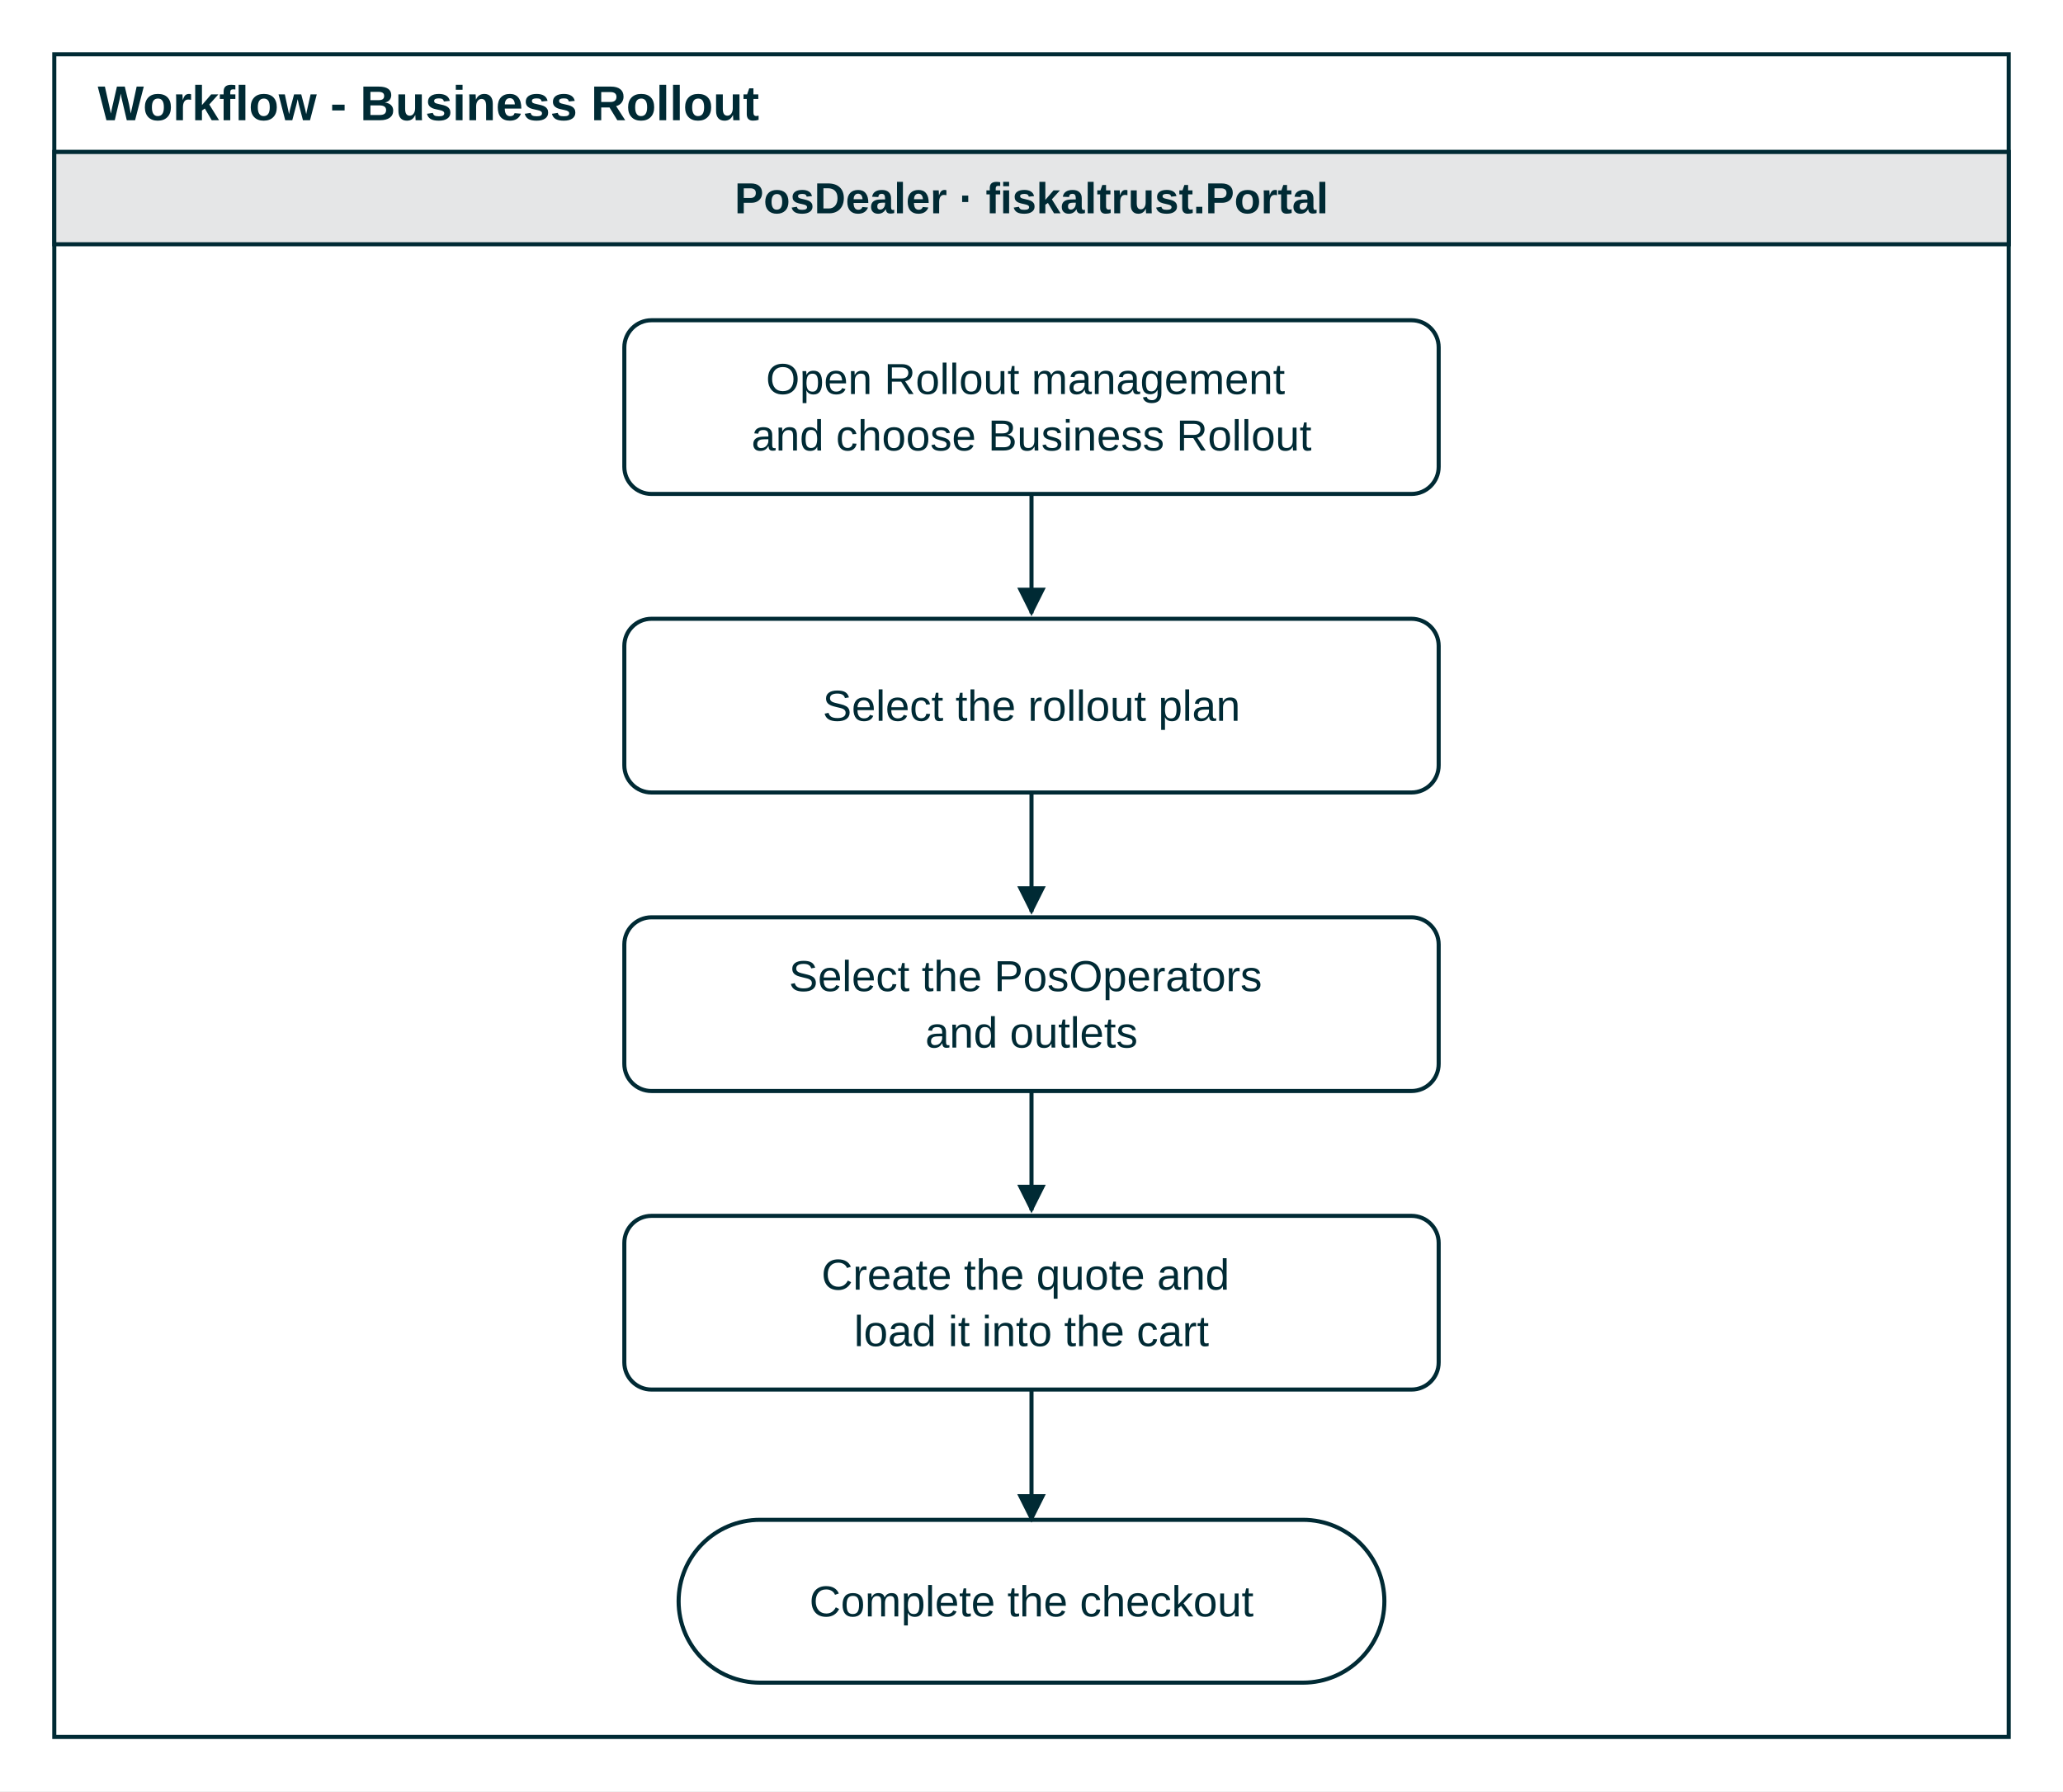
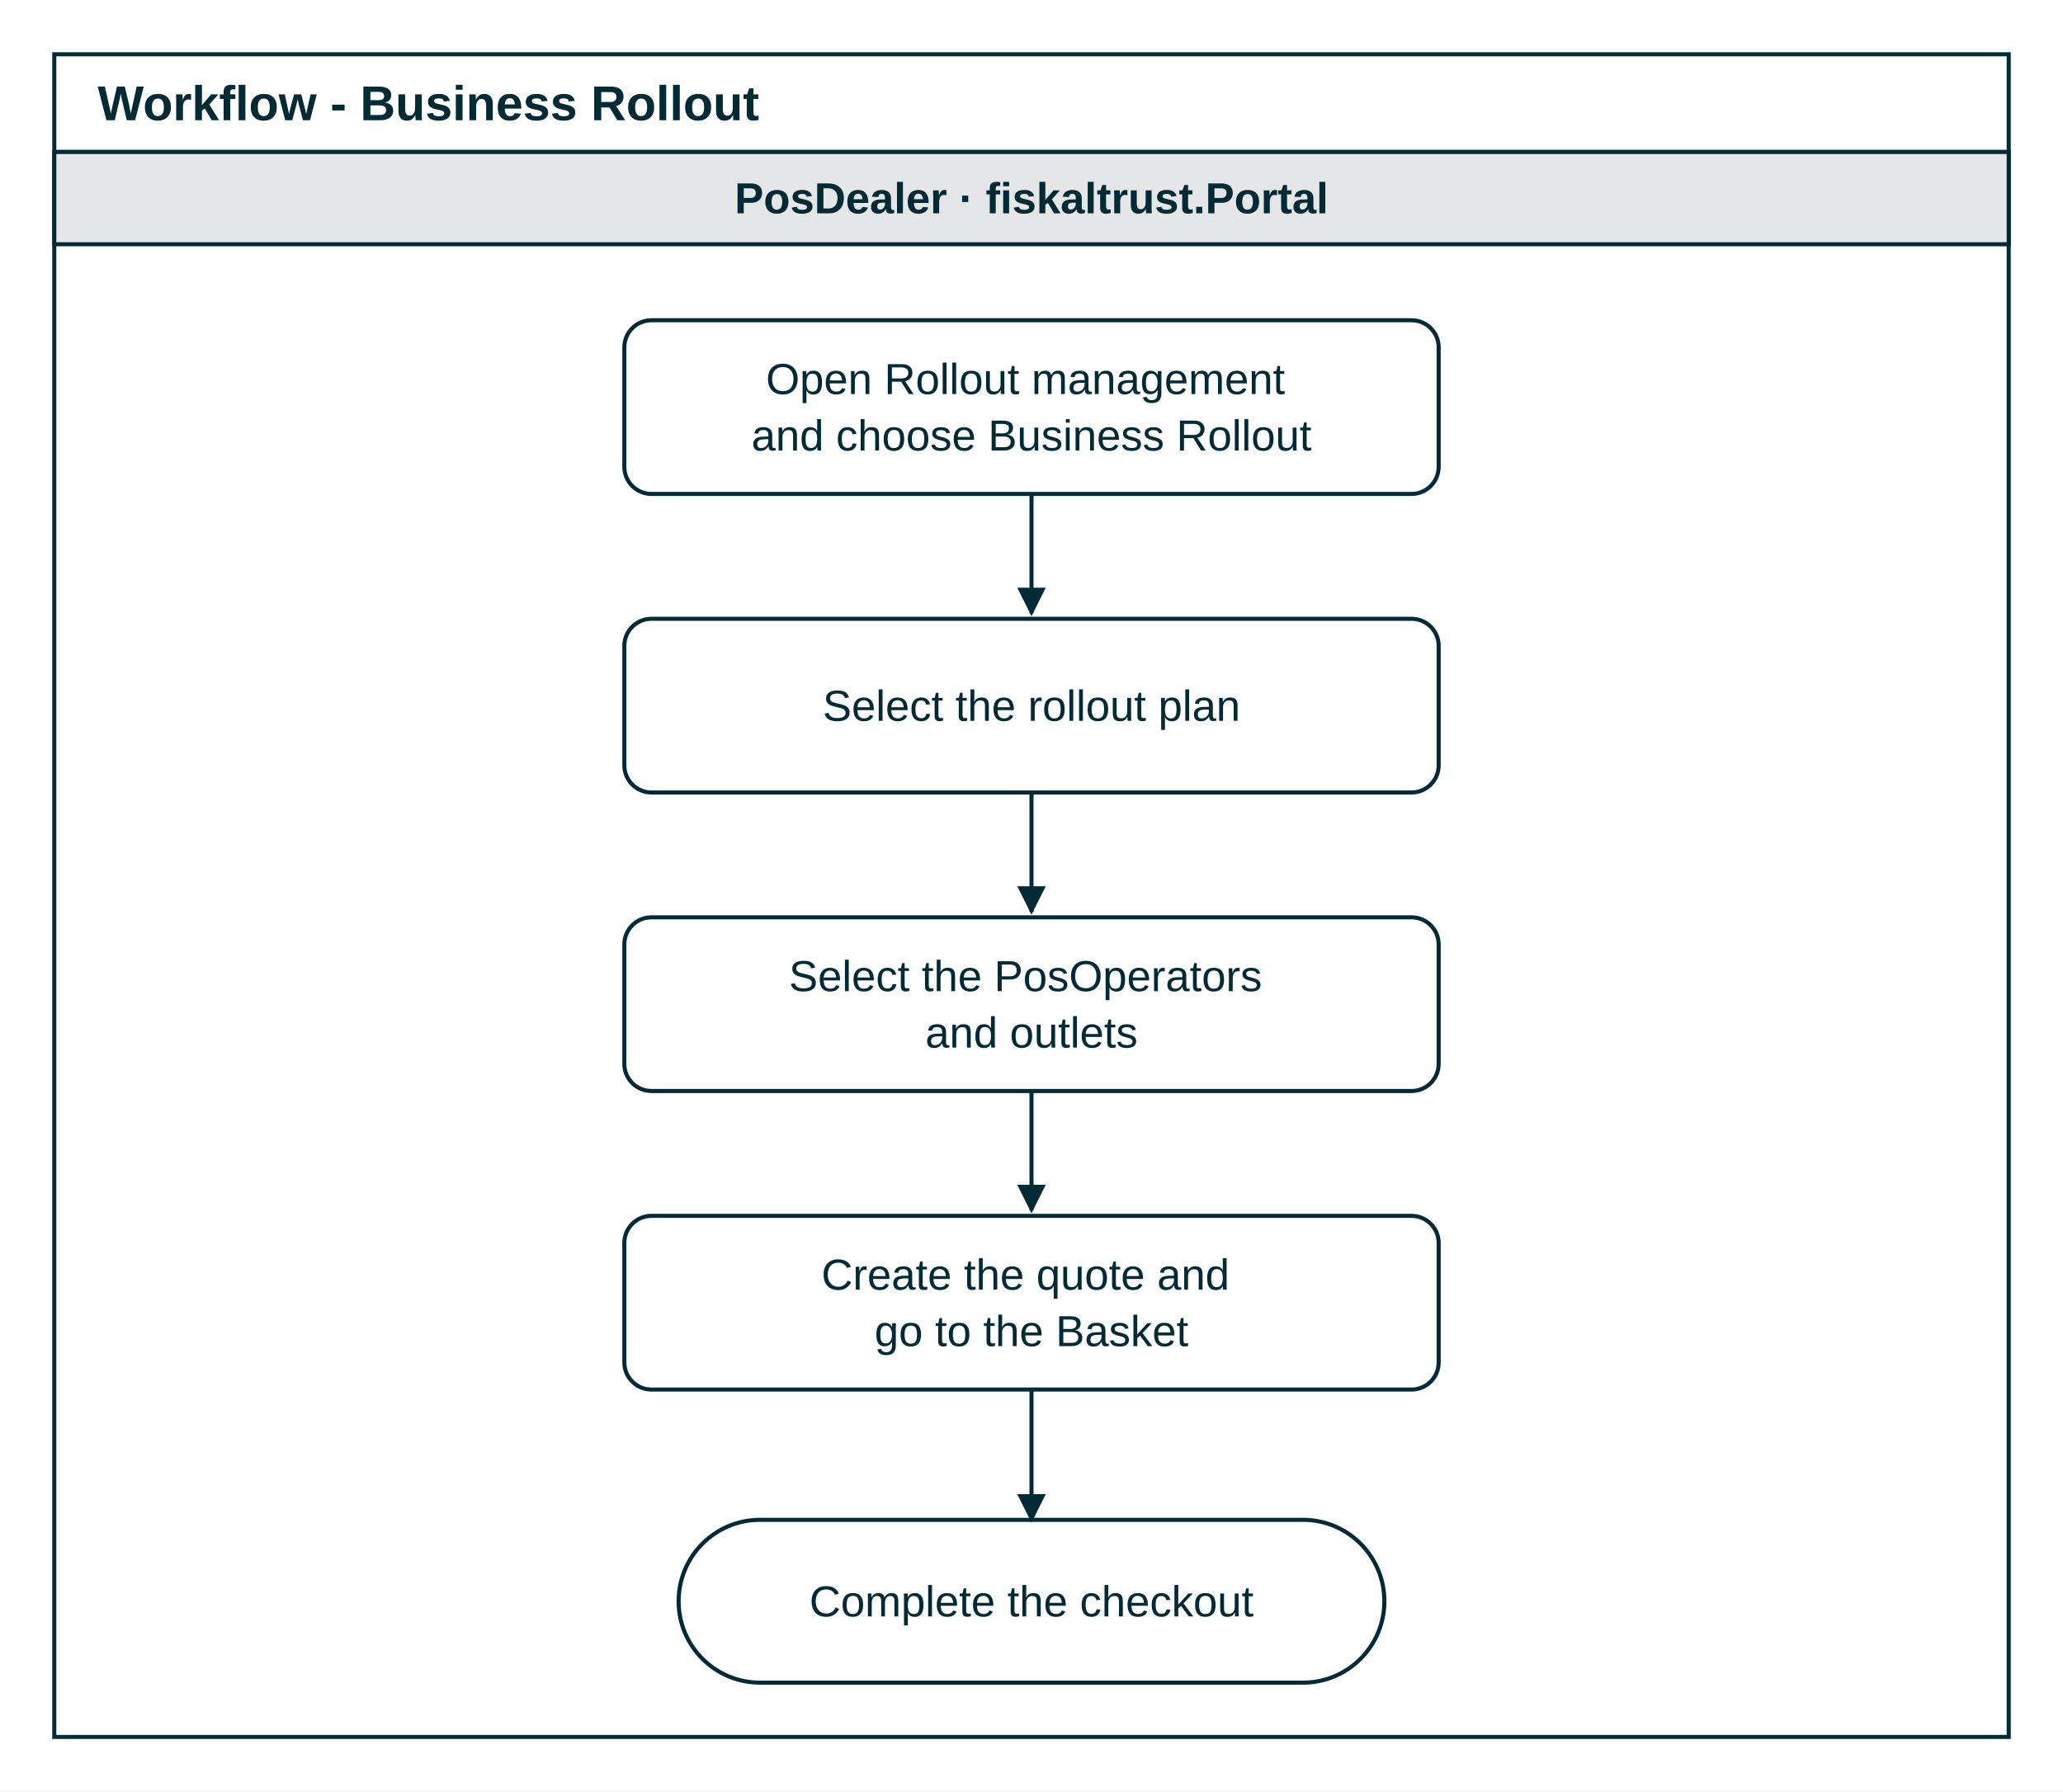
<svg xmlns="http://www.w3.org/2000/svg" width="760" height="660" viewBox="0 0 760 660" font-family="IBM Plex Sans, Helvetica Neue, Arial, sans-serif">
  <defs>
    <marker id="ah" viewBox="0 0 10 10" refX="9" refY="5" markerWidth="7" markerHeight="7" orient="auto-start-reverse">
      <path d="M0,0 L10,5 L0,10 z" fill="#002A34" />
    </marker>
  </defs>
  <rect x="0" y="0" width="760" height="660" fill="#FFFFFF" />
  <rect x="20" y="20" width="720" height="620" fill="#FFFFFF" stroke="#002A34" stroke-width="1.5" />
  <line x1="20" y1="56" x2="740" y2="56" stroke="#002A34" stroke-width="1.5" />
  <text text-anchor="start" font-size="18" font-weight="600" fill="#002A34">
    <tspan x="36" y="44.3">Workflow - Business Rollout</tspan>
  </text>
  <rect x="20" y="56" width="720" height="34" fill="#E5E6E7" stroke="#002A34" stroke-width="1.5" />
  <text text-anchor="middle" font-size="16" font-weight="600" fill="#002A34">
    <tspan x="380.0" y="78.6">PosDealer · fiskaltrust.Portal</tspan>
  </text>
  <rect x="230.0" y="118.0" width="300" height="64" rx="10" fill="#FFFFFF" stroke="#002A34" stroke-width="1.5" />
  <text text-anchor="middle" font-size="16" fill="#002A34">
    <tspan x="380" y="145.2">Open Rollout management</tspan>
    <tspan x="380" y="166.0">and choose Business Rollout</tspan>
  </text>
  <rect x="230.0" y="228.0" width="300" height="64" rx="10" fill="#FFFFFF" stroke="#002A34" stroke-width="1.5" />
  <text text-anchor="middle" font-size="16" fill="#002A34">
    <tspan x="380" y="265.6">Select the rollout plan</tspan>
  </text>
  <rect x="230.0" y="338.0" width="300" height="64" rx="10" fill="#FFFFFF" stroke="#002A34" stroke-width="1.5" />
  <text text-anchor="middle" font-size="16" fill="#002A34">
    <tspan x="380" y="365.2">Select the PosOperators</tspan>
    <tspan x="380" y="386.0">and outlets</tspan>
  </text>
  <rect x="230.0" y="448.0" width="300" height="64" rx="10" fill="#FFFFFF" stroke="#002A34" stroke-width="1.5" />
  <text text-anchor="middle" font-size="16" fill="#002A34">
    <tspan x="380" y="475.2">Create the quote and</tspan>
-     <tspan x="380" y="496.0">load it into the cart</tspan>
+     <tspan x="380" y="496.0">go to the Basket</tspan>
  </text>
  <rect x="250.0" y="560.0" width="260" height="60" rx="30.0" fill="#FFFFFF" stroke="#002A34" stroke-width="1.5" />
  <text text-anchor="middle" font-size="16" fill="#002A34">
    <tspan x="380" y="595.6">Complete the checkout</tspan>
  </text>
  <path d="M380,182 V226" fill="none" stroke="#002A34" stroke-width="1.5" marker-end="url(#ah)" />
  <path d="M380,292 V336" fill="none" stroke="#002A34" stroke-width="1.5" marker-end="url(#ah)" />
  <path d="M380,402 V446" fill="none" stroke="#002A34" stroke-width="1.5" marker-end="url(#ah)" />
  <path d="M380,512 V560" fill="none" stroke="#002A34" stroke-width="1.5" marker-end="url(#ah)" />
</svg>
